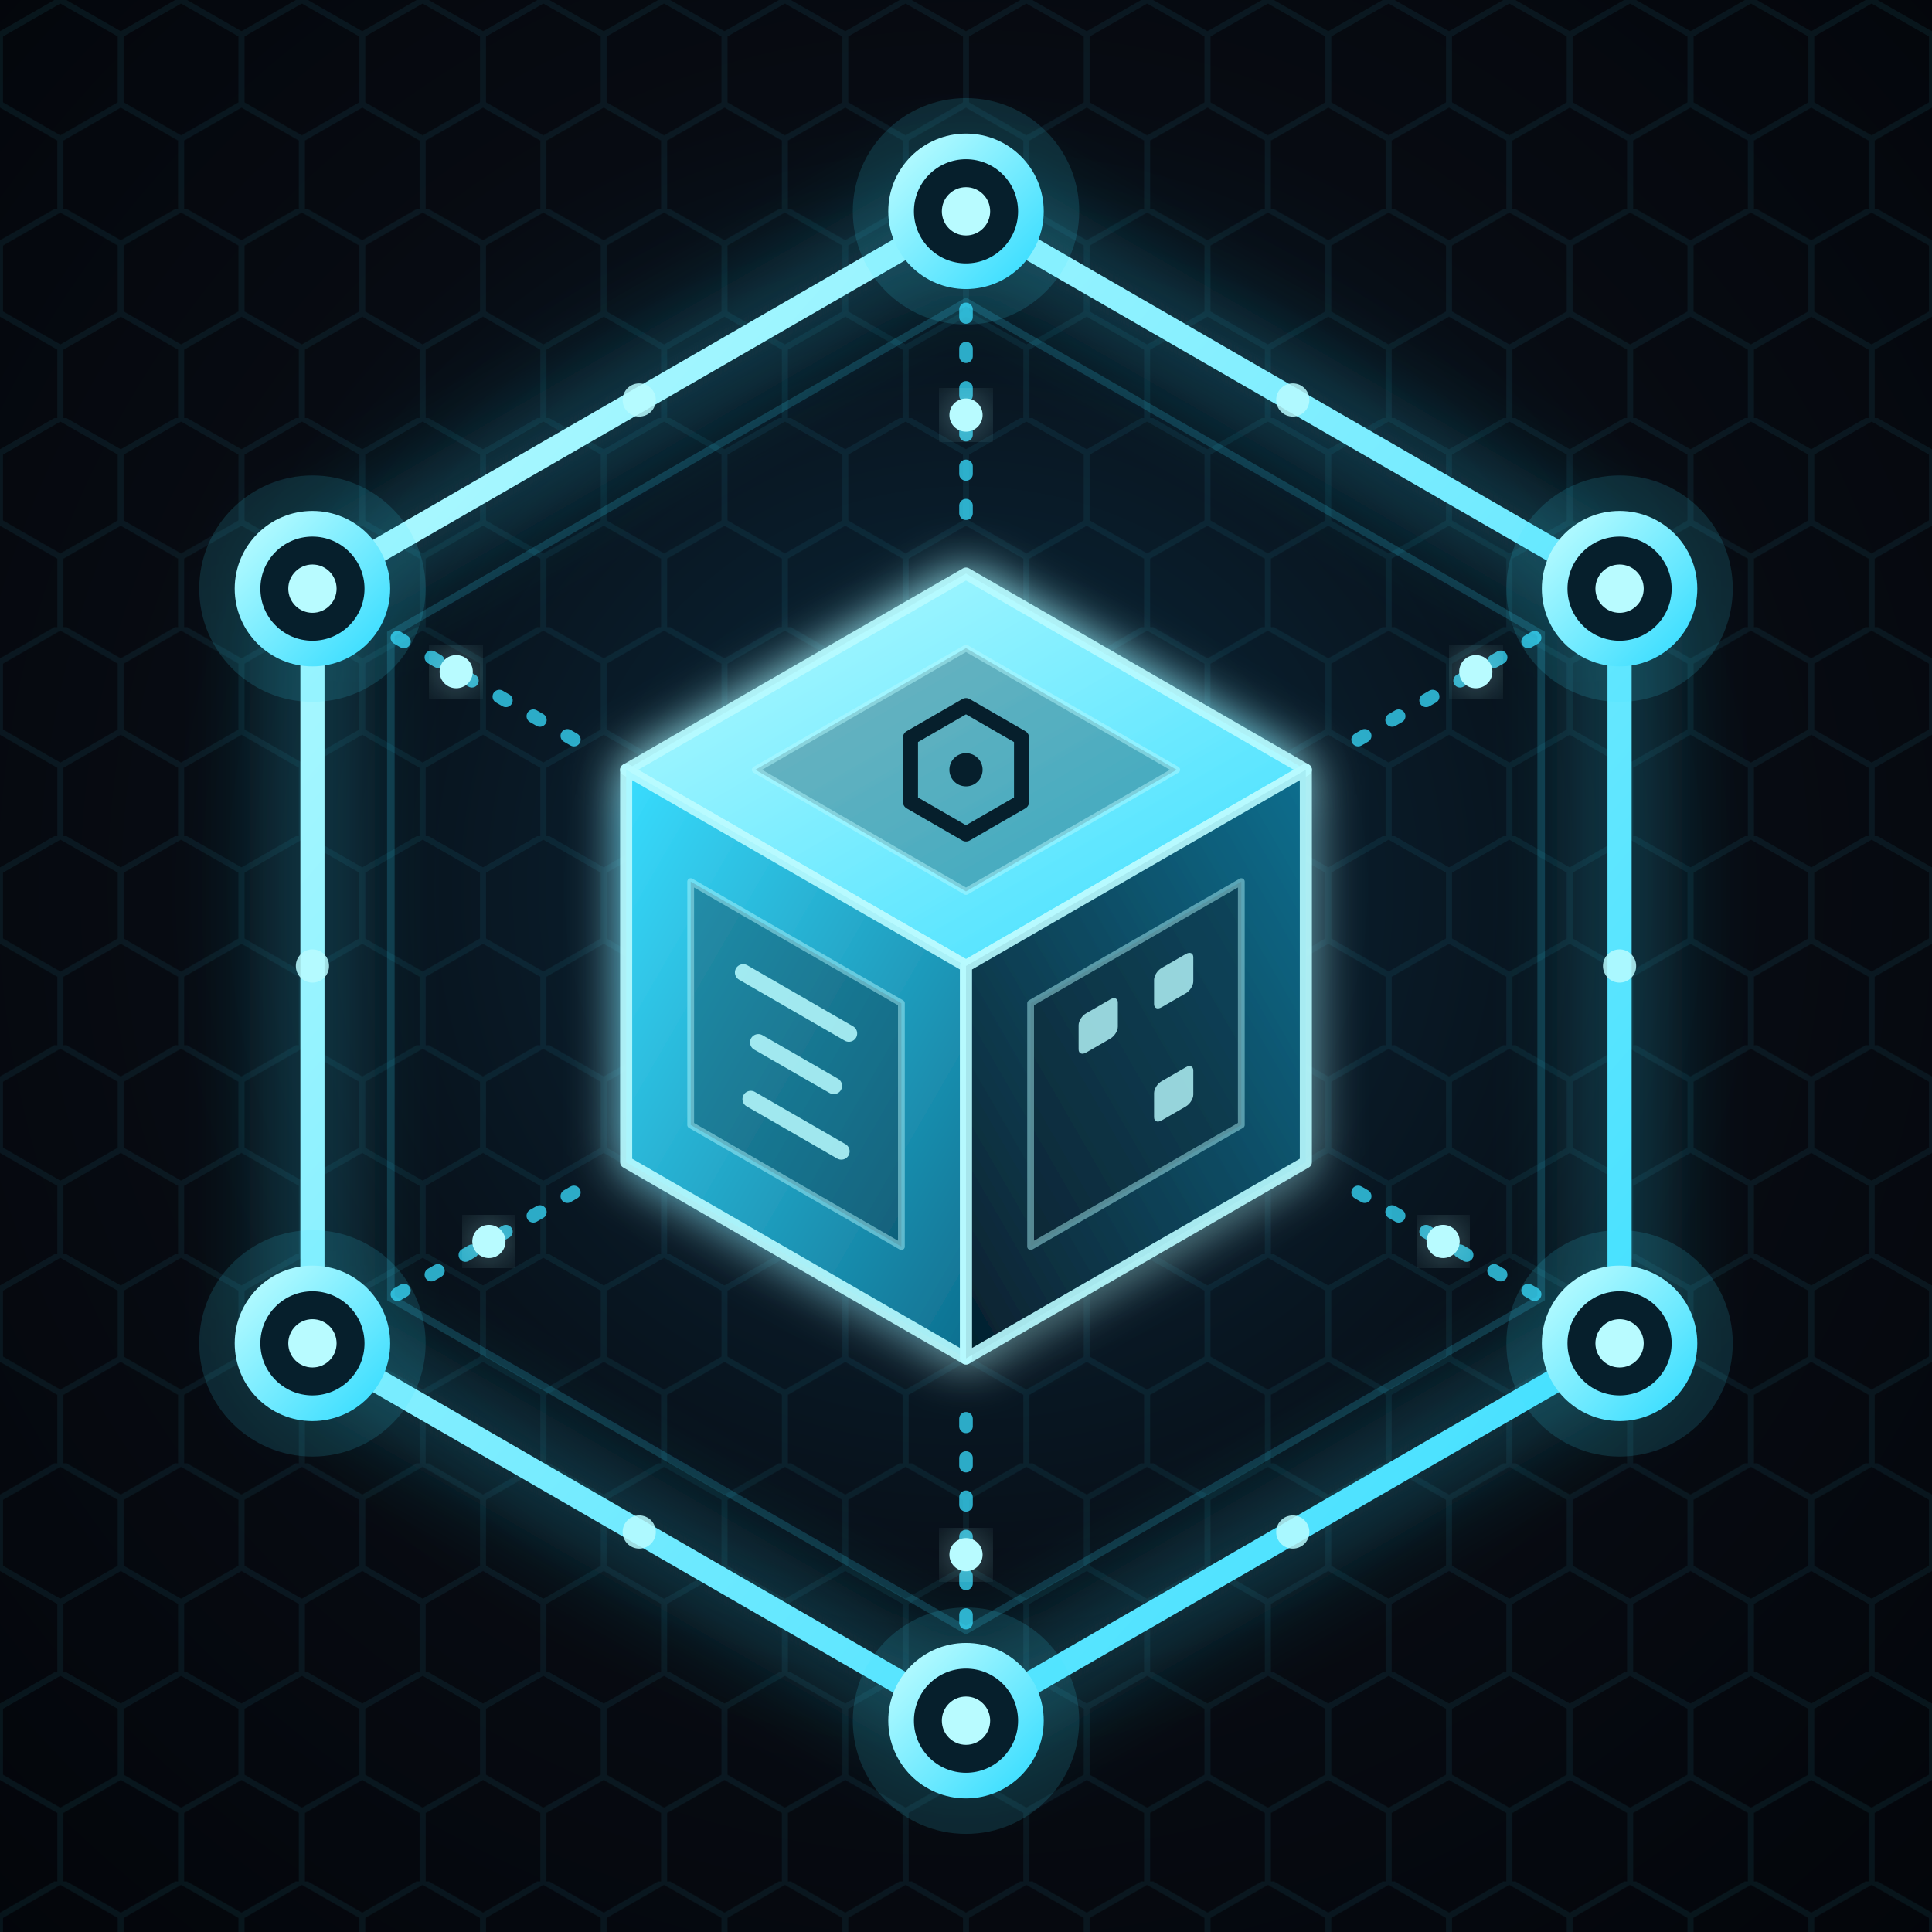
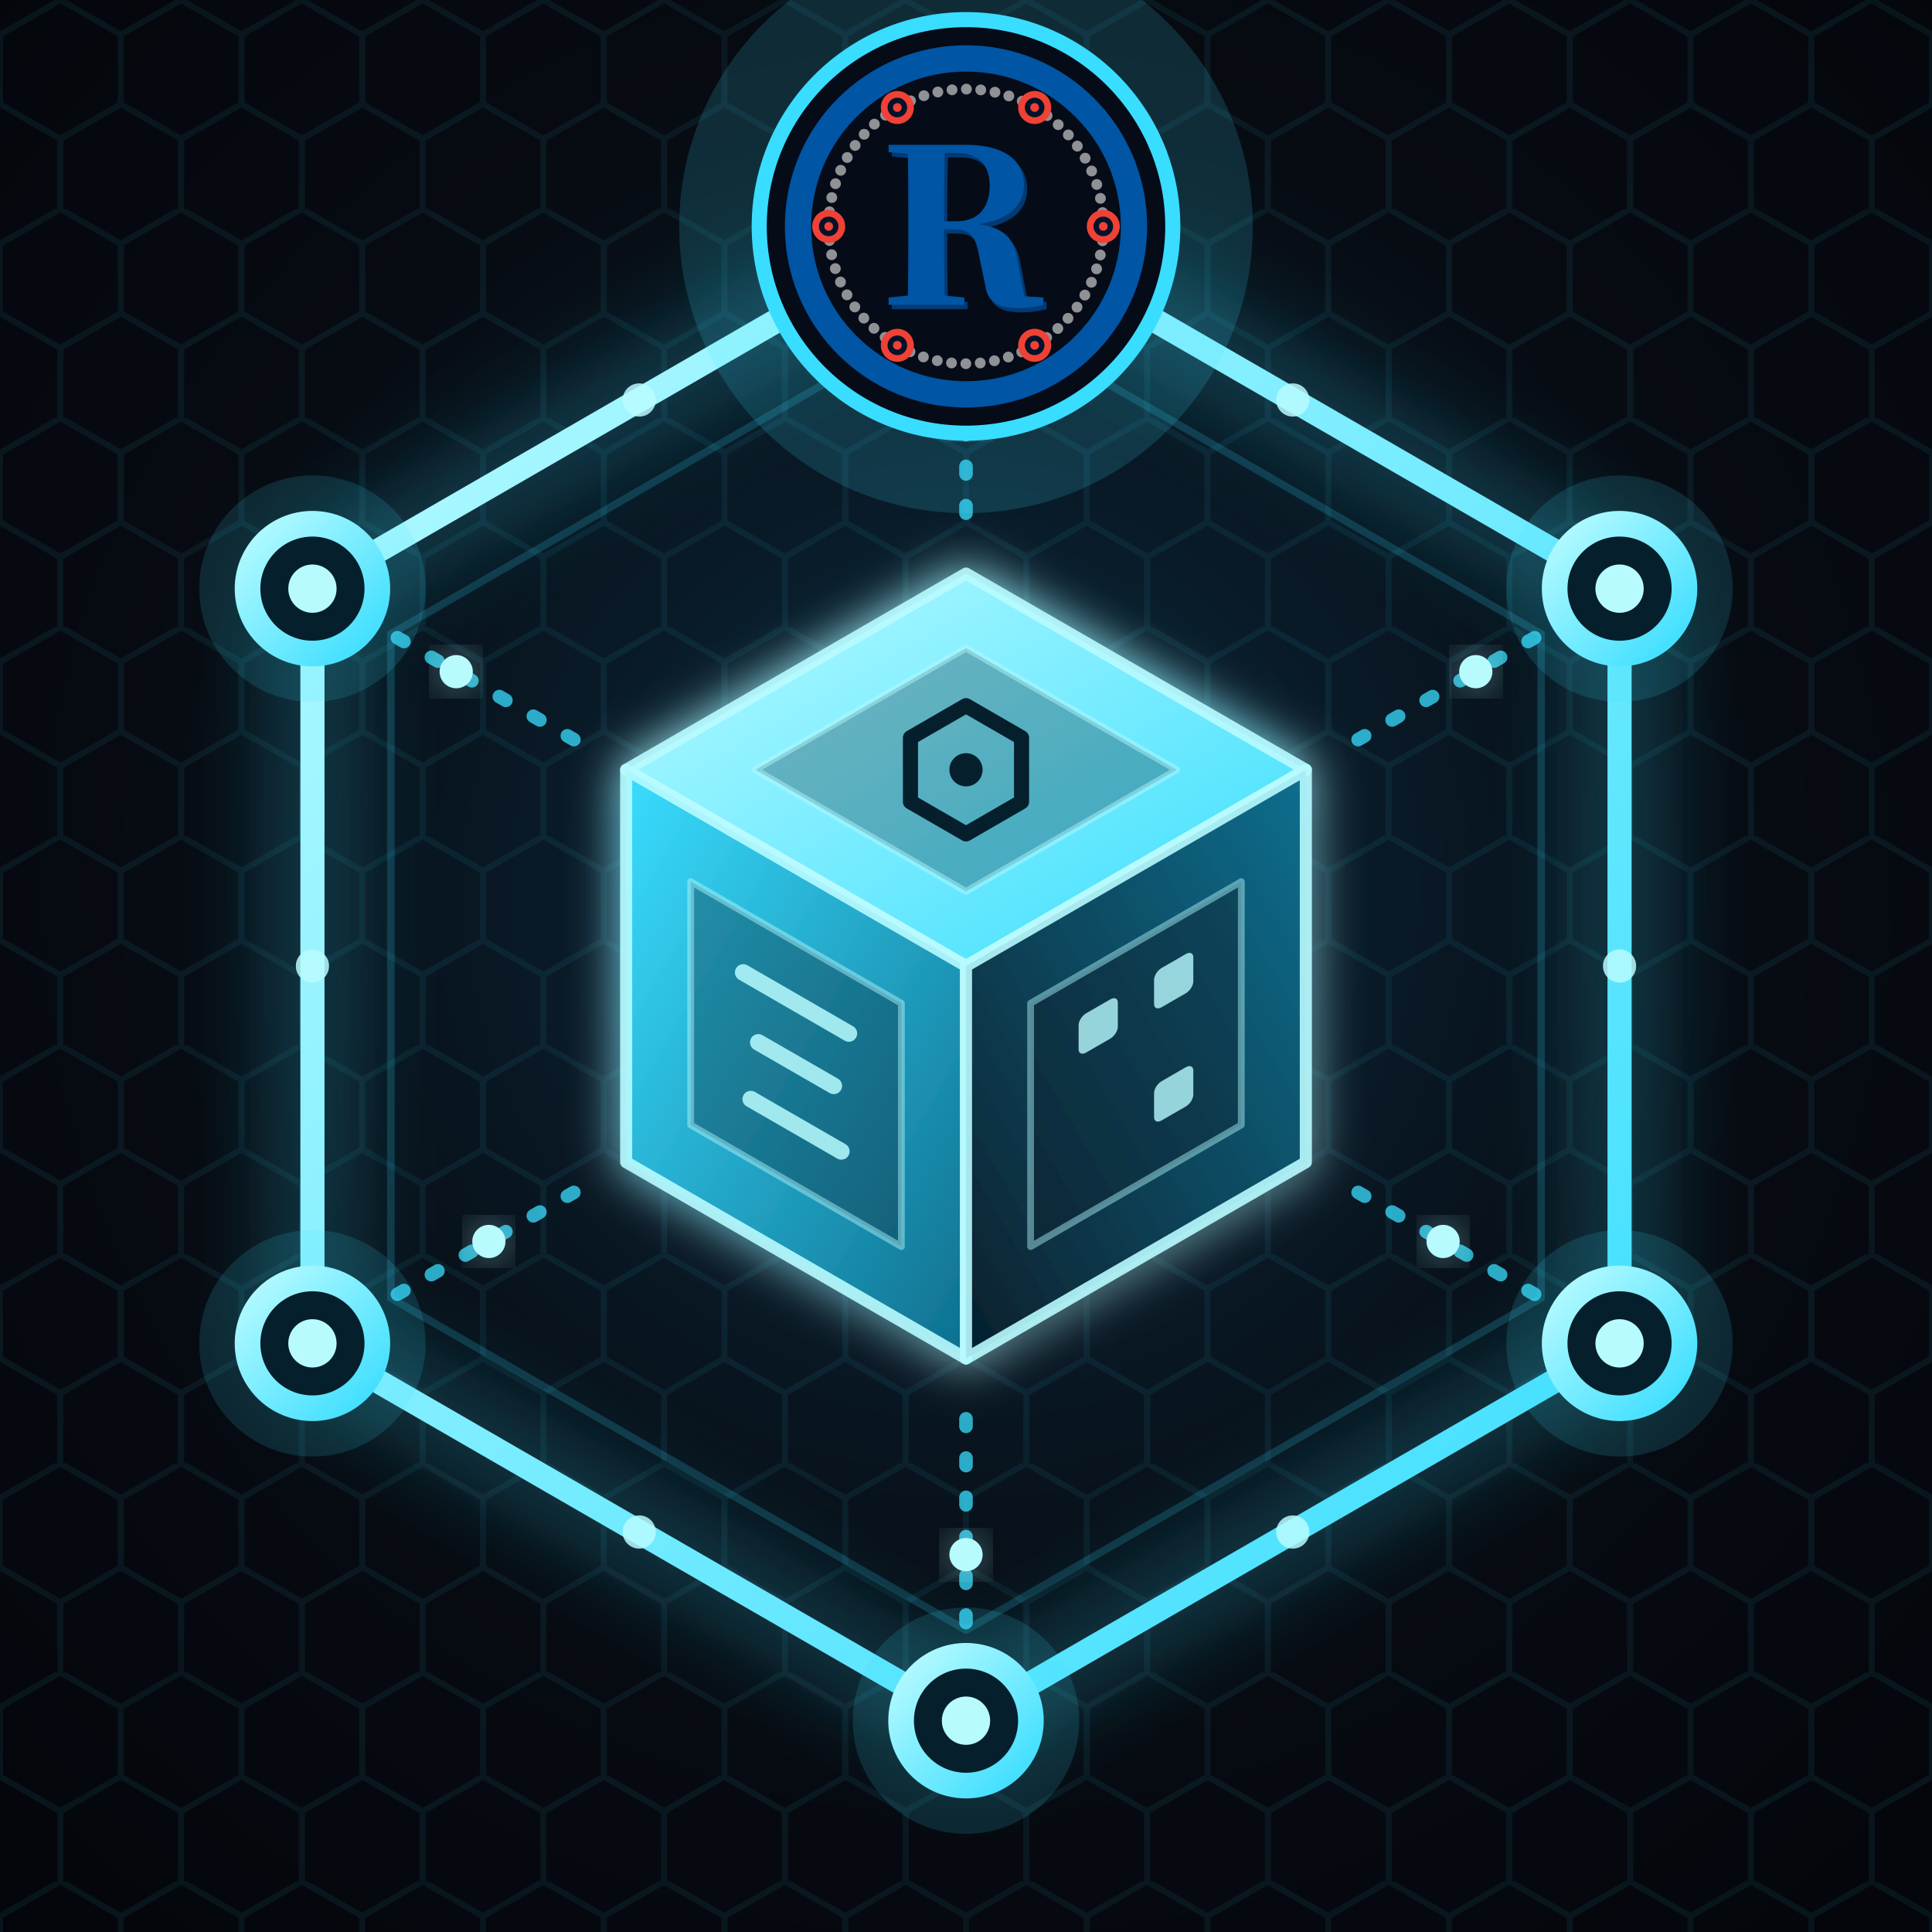
<svg xmlns="http://www.w3.org/2000/svg" width="256" height="256" viewBox="0 0 256 256">
  <defs>
    <radialGradient id="bgn" cx="50%" cy="46%" r="75%">
      <stop offset="0" stop-color="#0b2a3d" />
      <stop offset="0.55" stop-color="#070b12" />
      <stop offset="1" stop-color="#03050a" />
    </radialGradient>
    <linearGradient id="topn" x1="0" y1="0" x2="1" y2="1">
      <stop offset="0" stop-color="#b8fbff" />
      <stop offset="1" stop-color="#39ddff" />
    </linearGradient>
    <linearGradient id="lefn" x1="0" y1="0" x2="1" y2="1">
      <stop offset="0" stop-color="#39ddff" />
      <stop offset="1" stop-color="#0e6f8f" />
    </linearGradient>
    <linearGradient id="rign" x1="1" y1="0" x2="0" y2="1">
      <stop offset="0" stop-color="#0e6f8f" />
      <stop offset="1" stop-color="#061f2c" />
    </linearGradient>
    <linearGradient id="strn" x1="0" y1="0" x2="1" y2="1">
      <stop offset="0" stop-color="#b8fbff" />
      <stop offset="1" stop-color="#39ddff" />
    </linearGradient>
    <filter id="glown" x="-30%" y="-30%" width="160%" height="160%">
      <feGaussianBlur stdDeviation="3.2" result="b" />
      <feMerge>
        <feMergeNode in="b" />
        <feMergeNode in="SourceGraphic" />
      </feMerge>
    </filter>
    <filter id="softn" x="-50%" y="-50%" width="200%" height="200%">
      <feGaussianBlur stdDeviation="6" />
    </filter>
    <pattern id="gridn" width="16" height="27.7" patternUnits="userSpaceOnUse" patternTransform="translate(0 0)">
      <path d="M8 0L16 4.6V13.8L8 18.4L0 13.8V4.6Z M8 18.4V27.7 M0 13.8L-8 18.4 M16 13.8L24 18.4" fill="none" stroke="#39ddff" stroke-opacity="0.07" stroke-width="0.8" />
    </pattern>
  </defs>
  <rect width="256" height="256" fill="url(#bgn)" />
  <rect width="256" height="256" fill="url(#gridn)" />
  <polygon points="128,40 204.21,84 204.21,172 128,216 51.79,172 51.79,84" fill="none" stroke="#39ddff" stroke-opacity="0.18" stroke-width="1" />
  <polygon points="128,28 214.6,78 214.6,178 128,228 41.4,178 41.4,78" fill="none" stroke="#39ddff" stroke-opacity="0.35" stroke-width="7" filter="url(#softn)" />
  <polygon points="128,28 214.6,78 214.6,178 128,228 41.4,178 41.4,78" fill="none" stroke="url(#strn)" stroke-width="3.2" stroke-linejoin="round" />
  <circle cx="171.3" cy="53" r="2.2" fill="#b8fbff" fill-opacity="0.85" />
  <circle cx="214.6" cy="128" r="2.2" fill="#b8fbff" fill-opacity="0.85" />
  <circle cx="171.3" cy="203" r="2.2" fill="#b8fbff" fill-opacity="0.85" />
  <circle cx="84.7" cy="203" r="2.2" fill="#b8fbff" fill-opacity="0.85" />
  <circle cx="41.4" cy="128" r="2.2" fill="#b8fbff" fill-opacity="0.85" />
  <circle cx="84.7" cy="53" r="2.2" fill="#b8fbff" fill-opacity="0.85" />
  <circle cx="128" cy="28" r="15" fill="#39ddff" fill-opacity="0.14" />
  <circle cx="128" cy="28" r="8.6" fill="#061f2c" stroke="url(#strn)" stroke-width="3.4" />
  <circle cx="128" cy="28" r="3.2" fill="#b8fbff" />
  <circle cx="214.6" cy="78" r="15" fill="#39ddff" fill-opacity="0.14" />
  <circle cx="214.6" cy="78" r="8.6" fill="#061f2c" stroke="url(#strn)" stroke-width="3.4" />
  <circle cx="214.6" cy="78" r="3.2" fill="#b8fbff" />
  <circle cx="214.6" cy="178" r="15" fill="#39ddff" fill-opacity="0.14" />
  <circle cx="214.6" cy="178" r="8.6" fill="#061f2c" stroke="url(#strn)" stroke-width="3.4" />
  <circle cx="214.6" cy="178" r="3.2" fill="#b8fbff" />
  <circle cx="128" cy="228" r="15" fill="#39ddff" fill-opacity="0.14" />
  <circle cx="128" cy="228" r="8.6" fill="#061f2c" stroke="url(#strn)" stroke-width="3.4" />
  <circle cx="128" cy="228" r="3.2" fill="#b8fbff" />
  <circle cx="41.4" cy="178" r="15" fill="#39ddff" fill-opacity="0.14" />
  <circle cx="41.4" cy="178" r="8.6" fill="#061f2c" stroke="url(#strn)" stroke-width="3.4" />
  <circle cx="41.4" cy="178" r="3.2" fill="#b8fbff" />
  <circle cx="41.4" cy="78" r="15" fill="#39ddff" fill-opacity="0.14" />
  <circle cx="41.4" cy="78" r="8.6" fill="#061f2c" stroke="url(#strn)" stroke-width="3.4" />
  <circle cx="41.4" cy="78" r="3.2" fill="#b8fbff" />
  <line x1="128" y1="68" x2="128" y2="39" stroke="#39ddff" stroke-opacity="0.75" stroke-width="1.8" stroke-dasharray="1 4.2" stroke-linecap="round" />
  <circle cx="128" cy="55" r="2.2" fill="#b8fbff" filter="url(#glown)" />
  <line x1="179.96" y1="98" x2="205.08" y2="83.5" stroke="#39ddff" stroke-opacity="0.75" stroke-width="1.8" stroke-dasharray="1 4.2" stroke-linecap="round" />
  <circle cx="195.55" cy="89" r="2.2" fill="#b8fbff" filter="url(#glown)" />
  <line x1="179.96" y1="158" x2="205.08" y2="172.5" stroke="#39ddff" stroke-opacity="0.75" stroke-width="1.8" stroke-dasharray="1 4.2" stroke-linecap="round" />
  <circle cx="191.22" cy="164.5" r="2.2" fill="#b8fbff" filter="url(#glown)" />
  <line x1="128" y1="188" x2="128" y2="217" stroke="#39ddff" stroke-opacity="0.75" stroke-width="1.8" stroke-dasharray="1 4.2" stroke-linecap="round" />
  <circle cx="128" cy="206" r="2.2" fill="#b8fbff" filter="url(#glown)" />
  <line x1="76.04" y1="158" x2="50.92" y2="172.5" stroke="#39ddff" stroke-opacity="0.75" stroke-width="1.8" stroke-dasharray="1 4.2" stroke-linecap="round" />
  <circle cx="64.78" cy="164.5" r="2.2" fill="#b8fbff" filter="url(#glown)" />
  <line x1="76.04" y1="98" x2="50.92" y2="83.5" stroke="#39ddff" stroke-opacity="0.75" stroke-width="1.8" stroke-dasharray="1 4.2" stroke-linecap="round" />
  <circle cx="60.45" cy="89" r="2.2" fill="#b8fbff" filter="url(#glown)" />
  <g filter="url(#glown)">
    <polygon points="128,76 173.03,102 128,128 82.97,102" fill="url(#topn)" stroke="#b8fbff" stroke-opacity="0.9" stroke-width="1.6" stroke-linejoin="round" />
    <polygon points="82.97,102 128,128 128,180 82.97,154" fill="url(#lefn)" stroke="#b8fbff" stroke-opacity="0.9" stroke-width="1.6" stroke-linejoin="round" />
    <polygon points="128,128 173.03,102 173.03,154 128,180" fill="url(#rign)" stroke="#b8fbff" stroke-opacity="0.9" stroke-width="1.6" stroke-linejoin="round" />
    <polygon points="128,85.88 155.92,102 128,118.12 100.08,102" fill="#061f2c" fill-opacity="0.3" stroke="#b8fbff" stroke-opacity="0.45" stroke-width="0.9" stroke-linejoin="round" />
    <polygon points="91.52,116.82 119.44,132.94 119.44,165.18 91.52,149.06" fill="#061f2c" fill-opacity="0.34" stroke="#b8fbff" stroke-opacity="0.45" stroke-width="0.9" stroke-linejoin="round" />
    <polygon points="136.56,132.94 164.48,116.82 164.48,149.06 136.56,165.18" fill="#061f2c" fill-opacity="0.4" stroke="#b8fbff" stroke-opacity="0.45" stroke-width="0.9" stroke-linejoin="round" />
  </g>
  <polygon points="128,93.5 135.36,97.75 135.36,106.25 128,110.5 120.64,106.25 120.64,97.75" fill="none" stroke="#061f2c" stroke-width="2" stroke-linejoin="round" />
  <circle cx="128" cy="102" r="2.2" fill="#061f2c" />
  <line x1="98.48" y1="128.86" x2="112.48" y2="136.94" stroke="#b8fbff" stroke-opacity="0.85" stroke-width="2.2" stroke-linecap="round" />
  <line x1="100.48" y1="138.12" x2="110.48" y2="143.88" stroke="#b8fbff" stroke-opacity="0.85" stroke-width="2.2" stroke-linecap="round" />
  <line x1="99.48" y1="145.64" x2="111.48" y2="152.56" stroke="#b8fbff" stroke-opacity="0.85" stroke-width="2.2" stroke-linecap="round" />
  <rect x="142.92" y="133.4" width="5.2" height="5.2" rx="1" fill="#b8fbff" fill-opacity="0.8" transform="skewY(-30) translate(0 83.96)" />
  <rect x="152.92" y="127.4" width="5.2" height="5.2" rx="1" fill="#b8fbff" fill-opacity="0.8" transform="skewY(-30) translate(0 89.73)" />
  <rect x="152.92" y="142.4" width="5.2" height="5.2" rx="1" fill="#b8fbff" fill-opacity="0.8" transform="skewY(-30) translate(0 89.73)" />
+   <g id="piece-radthal">
+     <circle cx="128" cy="30" r="38" fill="#39ddff" fill-opacity="0.16" />
+     <circle cx="128" cy="30" r="27.4" fill="#050b17" stroke="#39ddff" stroke-width="2" />
+     <g transform="translate(128 30) scale(0.19355) translate(-128 -128)">
+       <circle cx="128" cy="128" r="124" fill="#0055A4" />
+       <circle cx="128" cy="128" r="106" fill="#050b17" />
+       <circle cx="128" cy="128" r="94" fill="none" stroke="#8F9195" stroke-width="7.4" stroke-dasharray="0.01 9.84" stroke-linecap="round" />
+       <circle cx="222.00" cy="128.00" r="9" fill="#02122a" stroke="#EF4135" stroke-width="4.6" />
+       <circle cx="222.00" cy="128.00" r="3" fill="#EF4135" />
+       <circle cx="175.00" cy="209.41" r="9" fill="#02122a" stroke="#EF4135" stroke-width="4.6" />
+       <circle cx="175.00" cy="209.41" r="3" fill="#EF4135" />
+       <circle cx="81.00" cy="209.41" r="9" fill="#02122a" stroke="#EF4135" stroke-width="4.6" />
+       <circle cx="81.00" cy="209.41" r="3" fill="#EF4135" />
+       <circle cx="34.00" cy="128.00" r="9" fill="#02122a" stroke="#EF4135" stroke-width="4.6" />
+       <circle cx="34.00" cy="128.00" r="3" fill="#EF4135" />
+       <circle cx="81.00" cy="46.59" r="9" fill="#02122a" stroke="#EF4135" stroke-width="4.6" />
+       <circle cx="81.00" cy="46.59" r="3" fill="#EF4135" />
+       <circle cx="175.00" cy="46.59" r="9" fill="#02122a" stroke="#EF4135" stroke-width="4.6" />
+       <circle cx="175.00" cy="46.59" r="3" fill="#EF4135" />
+       <path d="M75 77.13 88.2 78.3C88.49 93.4 88.49 108.5 88.49 123.75V130.2C88.49 145.45 88.49 160.55 88.2 175.36L75 176.67V181.66H126.9V176.67L113.41 175.36C112.97 160.4 112.97 145.3 112.97 129.91H120.01C131.3 129.91 134.82 135.77 136.87 147.79L141.12 168.02C142.59 179.9 150.07 183.86 163.55 183.86C170.88 183.86 174.99 183.13 181 181.66V176.67L167.95 175.8L163.41 151.75C160.91 137.24 155.64 129.03 136.43 126.53C159.59 123.02 167.66 111.73 167.66 99.7C167.66 82.26 153.58 72.14 127.93 72.14H75ZM113.41 77.71H121.62C136.43 77.71 144.2 85.63 144.2 100.14C144.2 113.49 137.9 124.48 121.48 124.48H112.97C112.97 107.62 112.97 92.52 113.41 77.71Z" transform="translate(2.2 3)" fill="#003a75" />
+       <path d="M75 77.13 88.2 78.3C88.49 93.4 88.49 108.5 88.49 123.75V130.2C88.49 145.45 88.49 160.55 88.2 175.36L75 176.67V181.66H126.9V176.67L113.41 175.36C112.97 160.4 112.97 145.3 112.97 129.91H120.01C131.3 129.91 134.82 135.77 136.87 147.79L141.12 168.02C142.59 179.9 150.07 183.86 163.55 183.86C170.88 183.86 174.99 183.13 181 181.66V176.67L167.95 175.8L163.41 151.75C160.91 137.24 155.64 129.03 136.43 126.53C159.59 123.02 167.66 111.73 167.66 99.7C167.66 82.26 153.58 72.14 127.93 72.14H75ZM113.41 77.71H121.62C136.43 77.71 144.2 85.63 144.2 100.14C144.2 113.49 137.9 124.48 121.48 124.48H112.97C112.97 107.62 112.97 92.52 113.41 77.71Z" fill="#0055A4" />
+     </g>
+   </g>
</svg>
